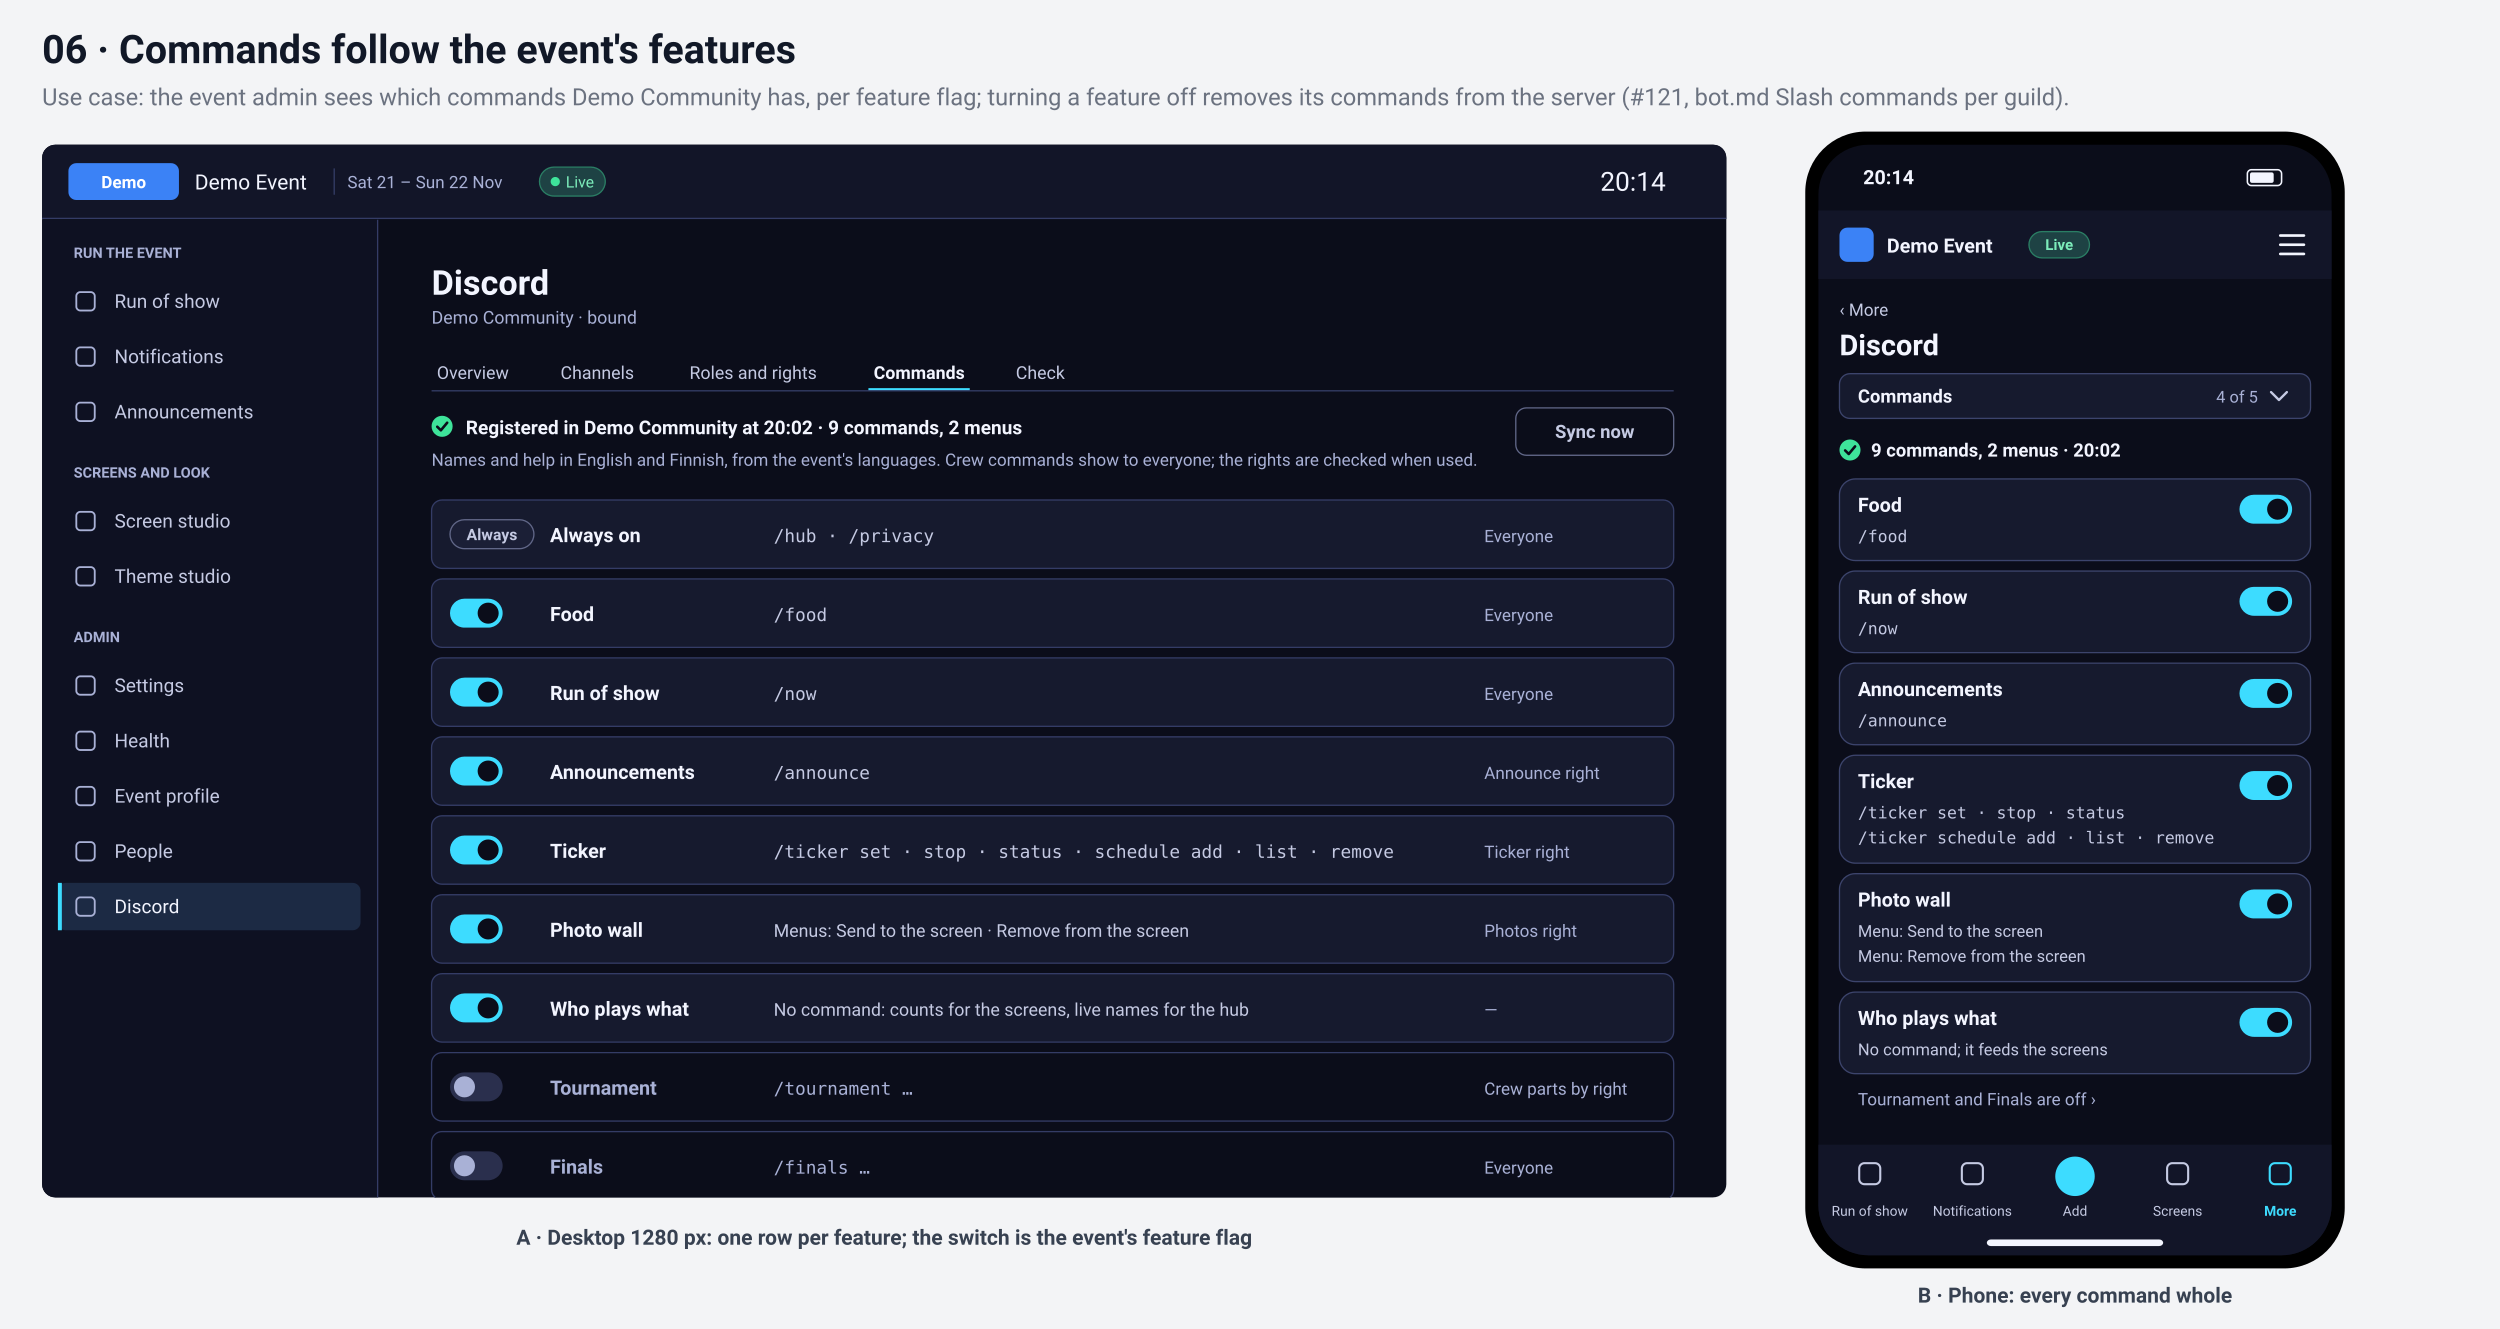
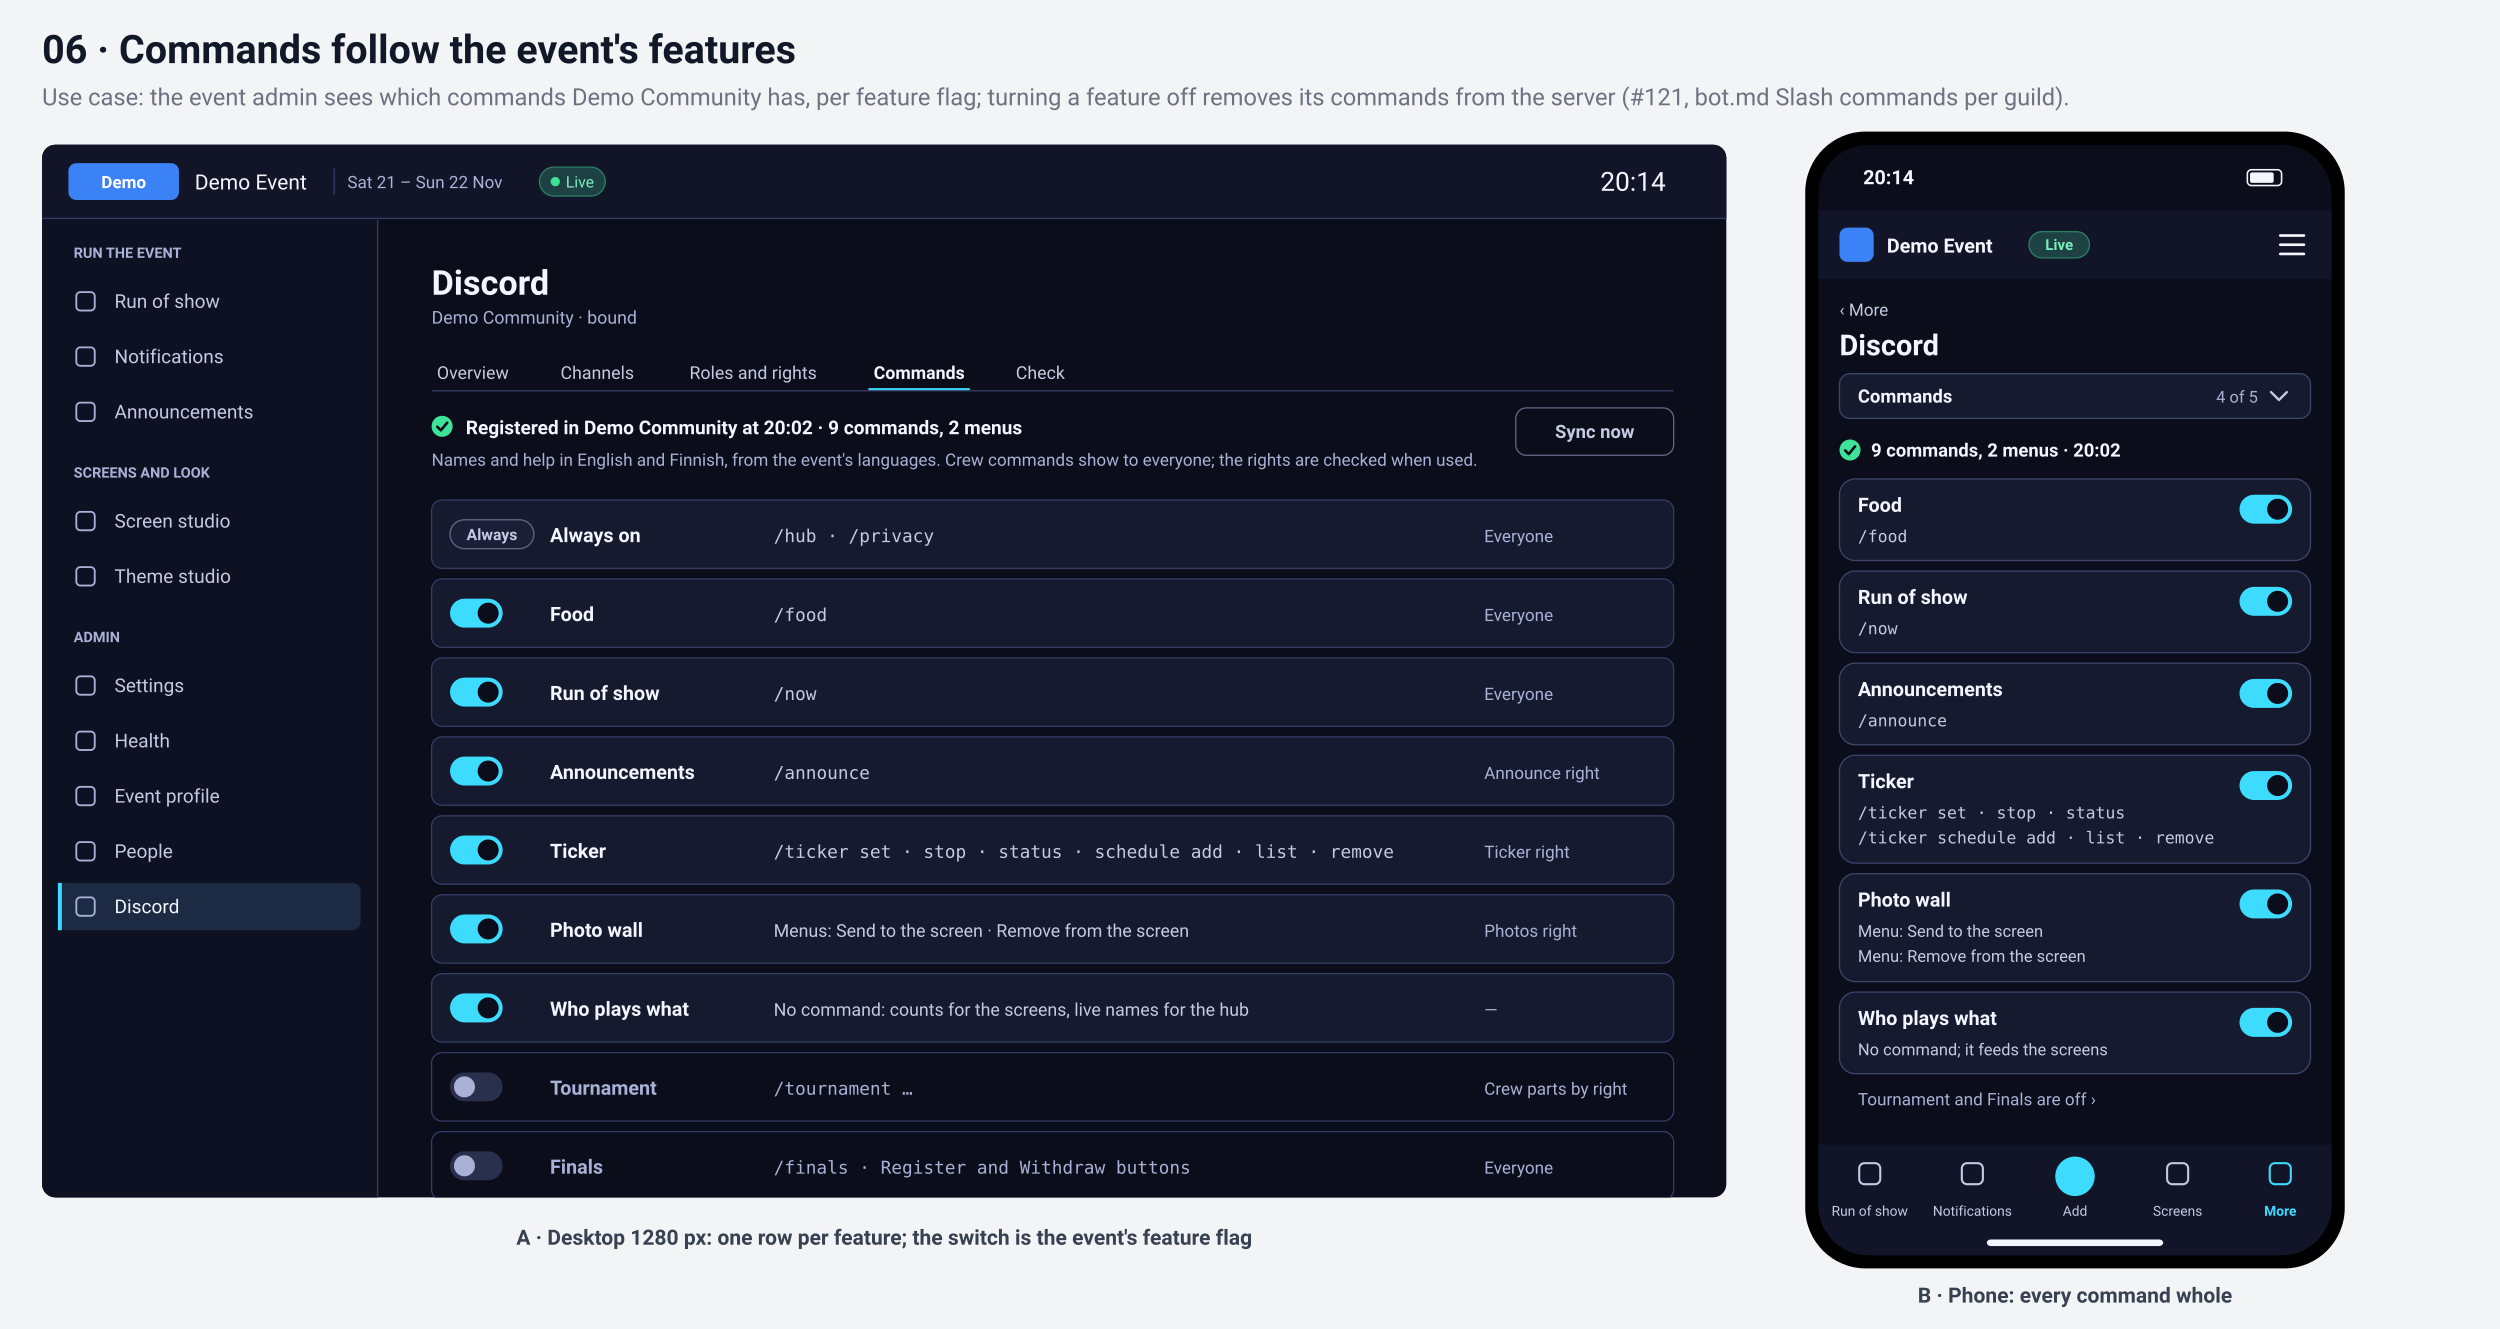
<svg xmlns="http://www.w3.org/2000/svg" viewBox="0 0 1900 1010" width="1900" height="1010" font-family="system-ui, -apple-system, 'Segoe UI', Roboto, Helvetica, Arial, sans-serif">
  <defs>
    <clipPath id="c1">
      <rect x="0" y="0" width="1280" height="800" rx="10" />
    </clipPath>
    <clipPath id="c2">
      <rect x="1382" y="110" width="390" height="844" rx="38" />
    </clipPath>
  </defs>
  <rect x="0" y="0" width="1900" height="1010" rx="0" fill="#f3f4f6" />
  <text x="32" y="48" font-size="30" fill="#111827" font-weight="700" text-anchor="start" data-box="0 1900">06 · Commands follow the event's features</text>
  <text x="32" y="80" font-size="18" fill="#6b7280" font-weight="400" text-anchor="start" data-box="0 1900">Use case: the event admin sees which commands Demo Community has, per feature flag; turning a feature off removes its commands from the server (#121, bot.md Slash commands per guild).</text>
  <g transform="translate(32,110) scale(1)">
    <g clip-path="url(#c1)">
      <rect x="0" y="0" width="1280" height="800" rx="0" fill="#0b0d1a" />
      <rect x="0" y="0" width="1280" height="56" rx="0" fill="#121528" />
      <line x1="0" y1="56" x2="1280" y2="56" stroke="#343c66" stroke-width="1" />
      <rect x="20" y="14" width="84" height="28" rx="6" fill="#3b82f6" />
      <text x="62" y="33" font-size="13" fill="#fff" font-weight="700" text-anchor="middle" data-box="22 102">Demo</text>
      <text x="116" y="34" font-size="16" fill="#f3f5ff" font-weight="400" text-anchor="start" data-box="110 218">Demo Event</text>
      <line x1="222" y1="18" x2="222" y2="38" stroke="#343c66" stroke-width="1" />
      <text x="232" y="33" font-size="13" fill="#a9b1d6" font-weight="400" text-anchor="start" data-box="228 372">Sat 21 – Sun 22 Nov</text>
      <rect x="378" y="17" width="50" height="22" rx="11" fill="#1e4244" stroke="#2a7e64" stroke-width="1" />
      <circle cx="390" cy="28" r="3.5" fill="#3ee39a" />
      <text x="398" y="32.5" font-size="12" fill="#7cecba" font-weight="400" text-anchor="start" data-box="395 427">Live</text>
      <text x="1234" y="35" font-size="20" fill="#f3f5ff" font-weight="400" text-anchor="end" data-box="1160 1240">20:14</text>
      <rect x="0" y="57" width="255" height="743" rx="0" fill="#0e1122" />
      <line x1="255" y1="57" x2="255" y2="800" stroke="#343c66" stroke-width="1" />
      <text x="24" y="86" font-size="11" fill="#a9b1d6" font-weight="600" text-anchor="start" data-box="20 250">RUN THE EVENT</text>
      <rect x="26" y="112" width="14" height="14" rx="3" fill="none" stroke="#a9b1d6" stroke-width="1.4" />
      <text x="55" y="124" font-size="14.5" fill="#c5cae3" font-weight="400" text-anchor="start" data-box="50 250">Run of show</text>
      <rect x="26" y="154" width="14" height="14" rx="3" fill="none" stroke="#a9b1d6" stroke-width="1.4" />
      <text x="55" y="166" font-size="14.5" fill="#c5cae3" font-weight="400" text-anchor="start" data-box="50 250">Notifications</text>
      <rect x="26" y="196" width="14" height="14" rx="3" fill="none" stroke="#a9b1d6" stroke-width="1.4" />
      <text x="55" y="208" font-size="14.5" fill="#c5cae3" font-weight="400" text-anchor="start" data-box="50 250">Announcements</text>
      <text x="24" y="253" font-size="11" fill="#a9b1d6" font-weight="600" text-anchor="start" data-box="20 250">SCREENS AND LOOK</text>
      <rect x="26" y="279" width="14" height="14" rx="3" fill="none" stroke="#a9b1d6" stroke-width="1.4" />
      <text x="55" y="291" font-size="14.5" fill="#c5cae3" font-weight="400" text-anchor="start" data-box="50 250">Screen studio</text>
      <rect x="26" y="321" width="14" height="14" rx="3" fill="none" stroke="#a9b1d6" stroke-width="1.4" />
      <text x="55" y="333" font-size="14.5" fill="#c5cae3" font-weight="400" text-anchor="start" data-box="50 250">Theme studio</text>
      <text x="24" y="378" font-size="11" fill="#a9b1d6" font-weight="600" text-anchor="start" data-box="20 250">ADMIN</text>
      <rect x="26" y="404" width="14" height="14" rx="3" fill="none" stroke="#a9b1d6" stroke-width="1.4" />
      <text x="55" y="416" font-size="14.5" fill="#c5cae3" font-weight="400" text-anchor="start" data-box="50 250">Settings</text>
      <rect x="26" y="446" width="14" height="14" rx="3" fill="none" stroke="#a9b1d6" stroke-width="1.4" />
      <text x="55" y="458" font-size="14.5" fill="#c5cae3" font-weight="400" text-anchor="start" data-box="50 250">Health</text>
      <rect x="26" y="488" width="14" height="14" rx="3" fill="none" stroke="#a9b1d6" stroke-width="1.4" />
      <text x="55" y="500" font-size="14.5" fill="#c5cae3" font-weight="400" text-anchor="start" data-box="50 250">Event profile</text>
      <rect x="26" y="530" width="14" height="14" rx="3" fill="none" stroke="#a9b1d6" stroke-width="1.4" />
      <text x="55" y="542" font-size="14.5" fill="#c5cae3" font-weight="400" text-anchor="start" data-box="50 250">People</text>
      <rect x="12" y="561" width="230" height="36" rx="6" fill="#1c2a44" />
      <rect x="12" y="561" width="3" height="36" rx="0" fill="#3ddcff" />
      <rect x="26" y="572" width="14" height="14" rx="3" fill="none" stroke="#a9b1d6" stroke-width="1.4" />
      <text x="55" y="584" font-size="14.5" fill="#f3f5ff" font-weight="400" text-anchor="start" data-box="50 250">Discord</text>
      <text x="296" y="114" font-size="26" fill="#f3f5ff" font-weight="600" text-anchor="start" data-box="296 1240">Discord</text>
      <text x="296" y="136" font-size="13.5" fill="#a9b1d6" font-weight="400" text-anchor="start" data-box="296 1240">Demo Community · bound</text>
      <text x="300" y="178" font-size="13.5" fill="#c5cae3" font-weight="400" text-anchor="start" data-box="298 388">Overview</text>
      <text x="394" y="178" font-size="13.5" fill="#c5cae3" font-weight="400" text-anchor="start" data-box="392 486">Channels</text>
      <text x="492" y="178" font-size="13.5" fill="#c5cae3" font-weight="400" text-anchor="start" data-box="490 626">Roles and rights</text>
      <text x="632" y="178" font-size="13.5" fill="#f3f5ff" font-weight="600" text-anchor="start" data-box="630 734">Commands</text>
      <line x1="628" y1="186" x2="705" y2="186" stroke="#3ddcff" stroke-width="2" />
      <text x="740" y="178" font-size="13.5" fill="#c5cae3" font-weight="400" text-anchor="start" data-box="738 840">Check</text>
      <line x1="296" y1="187" x2="1240" y2="187" stroke="#343c66" stroke-width="1" />
      <circle cx="304" cy="214" r="8" fill="#3ee39a" />
      <path d="M300.32,214.32 l2.72,2.72 l4.8,-5.76" fill="none" stroke="#0b0d1a" stroke-width="2" stroke-linecap="round" stroke-linejoin="round" />
      <text x="322" y="220" font-size="14.5" fill="#f3f5ff" font-weight="600" text-anchor="start" data-box="296 1240">Registered in Demo Community at 20:02 · 9 commands, 2 menus</text>
      <rect x="1120" y="200" width="120" height="36" rx="8" fill="none" stroke="#616788" stroke-width="1" />
      <text x="1180" y="222.9" font-size="14" fill="#c5cae3" font-weight="600" text-anchor="middle" data-box="1124 1236">Sync now</text>
      <text x="296" y="244" font-size="13" fill="#a9b1d6" font-weight="400" text-anchor="start" data-box="296 1240">Names and help in English and Finnish, from the event's languages. Crew commands show to everyone; the rights are checked when used.</text>
      <rect x="296" y="270" width="944" height="52" rx="8" fill="#161a2e" stroke="#343c66" stroke-width="1" />
      <rect x="310" y="285" width="63.76" height="22" rx="11" fill="#1b1f36" stroke="#616788" stroke-width="1" />
      <text x="341.88" y="300.5" font-size="12" fill="#c5cae3" font-weight="600" text-anchor="middle" data-box="313 370.76">Always</text>
      <text x="386" y="302" font-size="15" fill="#f3f5ff" font-weight="600" text-anchor="start" data-box="384 546">Always on</text>
      <text x="556" y="302" font-size="13.5" fill="#c5cae3" font-weight="400" text-anchor="start" data-box="552 1076" font-family="ui-monospace, monospace">/hub · /privacy</text>
      <text x="1096" y="302" font-size="13" fill="#a9b1d6" font-weight="400" text-anchor="start" data-box="1092 1226">Everyone</text>
      <rect x="296" y="330" width="944" height="52" rx="8" fill="#161a2e" stroke="#343c66" stroke-width="1" />
      <rect x="310" y="345" width="40" height="22" rx="11" fill="#3ddcff" />
      <circle cx="339" cy="356" r="8" fill="#0b0d1a" />
      <text x="386" y="362" font-size="15" fill="#f3f5ff" font-weight="600" text-anchor="start" data-box="384 546">Food</text>
      <text x="556" y="362" font-size="13.5" fill="#c5cae3" font-weight="400" text-anchor="start" data-box="552 1076" font-family="ui-monospace, monospace">/food</text>
      <text x="1096" y="362" font-size="13" fill="#a9b1d6" font-weight="400" text-anchor="start" data-box="1092 1226">Everyone</text>
      <rect x="296" y="390" width="944" height="52" rx="8" fill="#161a2e" stroke="#343c66" stroke-width="1" />
      <rect x="310" y="405" width="40" height="22" rx="11" fill="#3ddcff" />
      <circle cx="339" cy="416" r="8" fill="#0b0d1a" />
      <text x="386" y="422" font-size="15" fill="#f3f5ff" font-weight="600" text-anchor="start" data-box="384 546">Run of show</text>
      <text x="556" y="422" font-size="13.5" fill="#c5cae3" font-weight="400" text-anchor="start" data-box="552 1076" font-family="ui-monospace, monospace">/now</text>
      <text x="1096" y="422" font-size="13" fill="#a9b1d6" font-weight="400" text-anchor="start" data-box="1092 1226">Everyone</text>
      <rect x="296" y="450" width="944" height="52" rx="8" fill="#161a2e" stroke="#343c66" stroke-width="1" />
      <rect x="310" y="465" width="40" height="22" rx="11" fill="#3ddcff" />
      <circle cx="339" cy="476" r="8" fill="#0b0d1a" />
      <text x="386" y="482" font-size="15" fill="#f3f5ff" font-weight="600" text-anchor="start" data-box="384 546">Announcements</text>
      <text x="556" y="482" font-size="13.5" fill="#c5cae3" font-weight="400" text-anchor="start" data-box="552 1076" font-family="ui-monospace, monospace">/announce</text>
      <text x="1096" y="482" font-size="13" fill="#a9b1d6" font-weight="400" text-anchor="start" data-box="1092 1226">Announce right</text>
      <rect x="296" y="510" width="944" height="52" rx="8" fill="#161a2e" stroke="#343c66" stroke-width="1" />
      <rect x="310" y="525" width="40" height="22" rx="11" fill="#3ddcff" />
      <circle cx="339" cy="536" r="8" fill="#0b0d1a" />
      <text x="386" y="542" font-size="15" fill="#f3f5ff" font-weight="600" text-anchor="start" data-box="384 546">Ticker</text>
      <text x="556" y="542" font-size="13.5" fill="#c5cae3" font-weight="400" text-anchor="start" data-box="552 1076" font-family="ui-monospace, monospace">/ticker set · stop · status · schedule add · list · remove</text>
      <text x="1096" y="542" font-size="13" fill="#a9b1d6" font-weight="400" text-anchor="start" data-box="1092 1226">Ticker right</text>
      <rect x="296" y="570" width="944" height="52" rx="8" fill="#161a2e" stroke="#343c66" stroke-width="1" />
      <rect x="310" y="585" width="40" height="22" rx="11" fill="#3ddcff" />
      <circle cx="339" cy="596" r="8" fill="#0b0d1a" />
      <text x="386" y="602" font-size="15" fill="#f3f5ff" font-weight="600" text-anchor="start" data-box="384 546">Photo wall</text>
      <text x="556" y="602" font-size="13.5" fill="#c5cae3" font-weight="400" text-anchor="start" data-box="552 1076">Menus: Send to the screen · Remove from the screen</text>
      <text x="1096" y="602" font-size="13" fill="#a9b1d6" font-weight="400" text-anchor="start" data-box="1092 1226">Photos right</text>
      <rect x="296" y="630" width="944" height="52" rx="8" fill="#161a2e" stroke="#343c66" stroke-width="1" />
      <rect x="310" y="645" width="40" height="22" rx="11" fill="#3ddcff" />
      <circle cx="339" cy="656" r="8" fill="#0b0d1a" />
      <text x="386" y="662" font-size="15" fill="#f3f5ff" font-weight="600" text-anchor="start" data-box="384 546">Who plays what</text>
      <text x="556" y="662" font-size="13.5" fill="#c5cae3" font-weight="400" text-anchor="start" data-box="552 1076">No command: counts for the screens, live names for the hub</text>
      <text x="1096" y="662" font-size="13" fill="#a9b1d6" font-weight="400" text-anchor="start" data-box="1092 1226">—</text>
      <rect x="296" y="690" width="944" height="52" rx="8" fill="#0b0d1a" stroke="#343c66" stroke-width="1" />
      <rect x="310" y="705" width="40" height="22" rx="11" fill="#2a2f4d" />
      <circle cx="321" cy="716" r="8" fill="#a9b1d6" />
      <text x="386" y="722" font-size="15" fill="#a9b1d6" font-weight="600" text-anchor="start" data-box="384 546">Tournament</text>
      <text x="556" y="722" font-size="13.5" fill="#a9b1d6" font-weight="400" text-anchor="start" data-box="552 1076" font-family="ui-monospace, monospace">/tournament …</text>
      <text x="1096" y="722" font-size="13" fill="#a9b1d6" font-weight="400" text-anchor="start" data-box="1092 1226">Crew parts by right</text>
      <rect x="296" y="750" width="944" height="52" rx="8" fill="#0b0d1a" stroke="#343c66" stroke-width="1" />
      <rect x="310" y="765" width="40" height="22" rx="11" fill="#2a2f4d" />
      <circle cx="321" cy="776" r="8" fill="#a9b1d6" />
      <text x="386" y="782" font-size="15" fill="#a9b1d6" font-weight="600" text-anchor="start" data-box="384 546">Finals</text>
-       <text x="556" y="782" font-size="13.5" fill="#a9b1d6" font-weight="400" text-anchor="start" data-box="552 1076" font-family="ui-monospace, monospace">/finals …</text>
+       <text x="556" y="782" font-size="13.5" fill="#a9b1d6" font-weight="400" text-anchor="start" data-box="552 1076" font-family="ui-monospace, monospace">/finals · Register and Withdraw buttons</text>
      <text x="1096" y="782" font-size="13" fill="#a9b1d6" font-weight="400" text-anchor="start" data-box="1092 1226">Everyone</text>
    </g>
  </g>
  <text x="672" y="946" font-size="16" fill="#374151" font-weight="600" text-anchor="middle" data-box="32 1312">A · Desktop 1280 px: one row per feature; the switch is the event's feature flag</text>
  <rect x="1372" y="100" width="410" height="864" rx="46" fill="#000" />
  <g clip-path="url(#c2)">
    <rect x="1382" y="110" width="390" height="844" rx="0" fill="#0b0d1a" />
    <text x="1416" y="140" font-size="15" fill="#f3f5ff" font-weight="600" text-anchor="start" data-box="1382 1772">20:14</text>
    <rect x="1708" y="129" width="26" height="12" rx="3" fill="none" stroke="#f3f5ff" stroke-width="1.2" />
    <rect x="1710" y="131" width="18" height="8" rx="1.5" fill="#f3f5ff" />
    <rect x="1382" y="160" width="390" height="52" rx="0" fill="#121528" />
    <rect x="1398" y="173" width="26" height="26" rx="6" fill="#3b82f6" />
    <text x="1434" y="192" font-size="15" fill="#f3f5ff" font-weight="600" text-anchor="start" data-box="1382 1772">Demo Event</text>
    <rect x="1542" y="176" width="46" height="20" rx="10" fill="#1e4244" stroke="#2a7e64" stroke-width="1" />
    <text x="1565" y="190" font-size="11.5" fill="#7cecba" font-weight="600" text-anchor="middle" data-box="1544 1586">Live</text>
    <rect x="1732" y="178" width="20" height="2" rx="1" fill="#f3f5ff" />
    <rect x="1732" y="185" width="20" height="2" rx="1" fill="#f3f5ff" />
    <rect x="1732" y="192" width="20" height="2" rx="1" fill="#f3f5ff" />
    <text x="1398" y="240" font-size="13" fill="#c5cae3" font-weight="400" text-anchor="start" data-box="1382 1772">‹ More</text>
    <text x="1398" y="270" font-size="22" fill="#f3f5ff" font-weight="600" text-anchor="start" data-box="1382 1772">Discord</text>
    <rect x="1398" y="284" width="358" height="34" rx="8" fill="#161a2e" stroke="#3c446c" stroke-width="1" />
    <text x="1412" y="306" font-size="14" fill="#f3f5ff" font-weight="600" text-anchor="start" data-box="1408 1648">Commands</text>
    <text x="1716" y="306" font-size="12.5" fill="#a9b1d6" font-weight="400" text-anchor="end" data-box="1648 1718">4 of 5</text>
    <path d="M1726,298 l6,6 l6,-6" fill="none" stroke="#c5cae3" stroke-width="1.8" stroke-linecap="round" stroke-linejoin="round" />
    <rect x="1382" y="870" width="390" height="84" rx="0" fill="#121528" />
    <rect x="1413" y="884" width="16" height="16" rx="4" fill="none" stroke="#c5cae3" stroke-width="1.6" />
    <text x="1421" y="924" font-size="10.5" fill="#c5cae3" font-weight="400" text-anchor="middle" data-box="1382 1460">Run of show</text>
    <rect x="1491" y="884" width="16" height="16" rx="4" fill="none" stroke="#c5cae3" stroke-width="1.6" />
    <text x="1499" y="924" font-size="10.5" fill="#c5cae3" font-weight="400" text-anchor="middle" data-box="1460 1538">Notifications</text>
    <circle cx="1577" cy="894" r="15" fill="#3ddcff" />
    <text x="1577" y="924" font-size="10.5" fill="#c5cae3" font-weight="400" text-anchor="middle" data-box="1538 1616">Add</text>
    <rect x="1647" y="884" width="16" height="16" rx="4" fill="none" stroke="#c5cae3" stroke-width="1.6" />
    <text x="1655" y="924" font-size="10.5" fill="#c5cae3" font-weight="400" text-anchor="middle" data-box="1616 1694">Screens</text>
    <rect x="1725" y="884" width="16" height="16" rx="4" fill="none" stroke="#3ddcff" stroke-width="1.6" />
    <text x="1733" y="924" font-size="10.5" fill="#3ddcff" font-weight="600" text-anchor="middle" data-box="1694 1772">More</text>
    <rect x="1510" y="942" width="134" height="5" rx="3" fill="#f3f5ff" />
    <circle cx="1406" cy="342" r="8" fill="#3ee39a" />
    <path d="M1402.32,342.32 l2.72,2.72 l4.8,-5.76" fill="none" stroke="#0b0d1a" stroke-width="2" stroke-linecap="round" stroke-linejoin="round" />
    <text x="1422" y="347" font-size="14" fill="#f3f5ff" font-weight="600" text-anchor="start" data-box="1398 1756">9 commands, 2 menus · 20:02</text>
    <rect x="1398" y="364" width="358" height="62" rx="12" fill="#161a2e" stroke="#3c446c" stroke-width="1" />
    <text x="1412" y="389" font-size="15" fill="#f3f5ff" font-weight="600" text-anchor="start" data-box="1412 1690">Food</text>
    <rect x="1702" y="376" width="40" height="22" rx="11" fill="#3ddcff" />
    <circle cx="1731" cy="387" r="8" fill="#0b0d1a" />
    <text x="1412" y="412" font-size="12.5" fill="#c5cae3" font-weight="400" text-anchor="start" data-box="1412 1742" font-family="ui-monospace, monospace">/food</text>
    <rect x="1398" y="434" width="358" height="62" rx="12" fill="#161a2e" stroke="#3c446c" stroke-width="1" />
    <text x="1412" y="459" font-size="15" fill="#f3f5ff" font-weight="600" text-anchor="start" data-box="1412 1690">Run of show</text>
    <rect x="1702" y="446" width="40" height="22" rx="11" fill="#3ddcff" />
    <circle cx="1731" cy="457" r="8" fill="#0b0d1a" />
    <text x="1412" y="482" font-size="12.5" fill="#c5cae3" font-weight="400" text-anchor="start" data-box="1412 1742" font-family="ui-monospace, monospace">/now</text>
    <rect x="1398" y="504" width="358" height="62" rx="12" fill="#161a2e" stroke="#3c446c" stroke-width="1" />
    <text x="1412" y="529" font-size="15" fill="#f3f5ff" font-weight="600" text-anchor="start" data-box="1412 1690">Announcements</text>
    <rect x="1702" y="516" width="40" height="22" rx="11" fill="#3ddcff" />
    <circle cx="1731" cy="527" r="8" fill="#0b0d1a" />
    <text x="1412" y="552" font-size="12.5" fill="#c5cae3" font-weight="400" text-anchor="start" data-box="1412 1742" font-family="ui-monospace, monospace">/announce</text>
    <rect x="1398" y="574" width="358" height="82" rx="12" fill="#161a2e" stroke="#3c446c" stroke-width="1" />
    <text x="1412" y="599" font-size="15" fill="#f3f5ff" font-weight="600" text-anchor="start" data-box="1412 1690">Ticker</text>
    <rect x="1702" y="586" width="40" height="22" rx="11" fill="#3ddcff" />
    <circle cx="1731" cy="597" r="8" fill="#0b0d1a" />
    <text x="1412" y="622" font-size="12.5" fill="#c5cae3" font-weight="400" text-anchor="start" data-box="1412 1742" font-family="ui-monospace, monospace">/ticker set · stop · status</text>
    <text x="1412" y="641" font-size="12.5" fill="#c5cae3" font-weight="400" text-anchor="start" data-box="1412 1742" font-family="ui-monospace, monospace">/ticker schedule add · list · remove</text>
    <rect x="1398" y="664" width="358" height="82" rx="12" fill="#161a2e" stroke="#3c446c" stroke-width="1" />
    <text x="1412" y="689" font-size="15" fill="#f3f5ff" font-weight="600" text-anchor="start" data-box="1412 1690">Photo wall</text>
    <rect x="1702" y="676" width="40" height="22" rx="11" fill="#3ddcff" />
    <circle cx="1731" cy="687" r="8" fill="#0b0d1a" />
    <text x="1412" y="712" font-size="12.5" fill="#c5cae3" font-weight="400" text-anchor="start" data-box="1412 1742">Menu: Send to the screen</text>
    <text x="1412" y="731" font-size="12.5" fill="#c5cae3" font-weight="400" text-anchor="start" data-box="1412 1742">Menu: Remove from the screen</text>
    <rect x="1398" y="754" width="358" height="62" rx="12" fill="#161a2e" stroke="#3c446c" stroke-width="1" />
    <text x="1412" y="779" font-size="15" fill="#f3f5ff" font-weight="600" text-anchor="start" data-box="1412 1690">Who plays what</text>
    <rect x="1702" y="766" width="40" height="22" rx="11" fill="#3ddcff" />
    <circle cx="1731" cy="777" r="8" fill="#0b0d1a" />
    <text x="1412" y="802" font-size="12.5" fill="#c5cae3" font-weight="400" text-anchor="start" data-box="1412 1742">No command; it feeds the screens</text>
    <text x="1412" y="840" font-size="13" fill="#a9b1d6" font-weight="400" text-anchor="start" data-box="1398 1756">Tournament and Finals are off  ›</text>
  </g>
  <text x="1577" y="990" font-size="16" fill="#374151" font-weight="600" text-anchor="middle" data-box="1372 1782">B · Phone: every command whole</text>
</svg>
